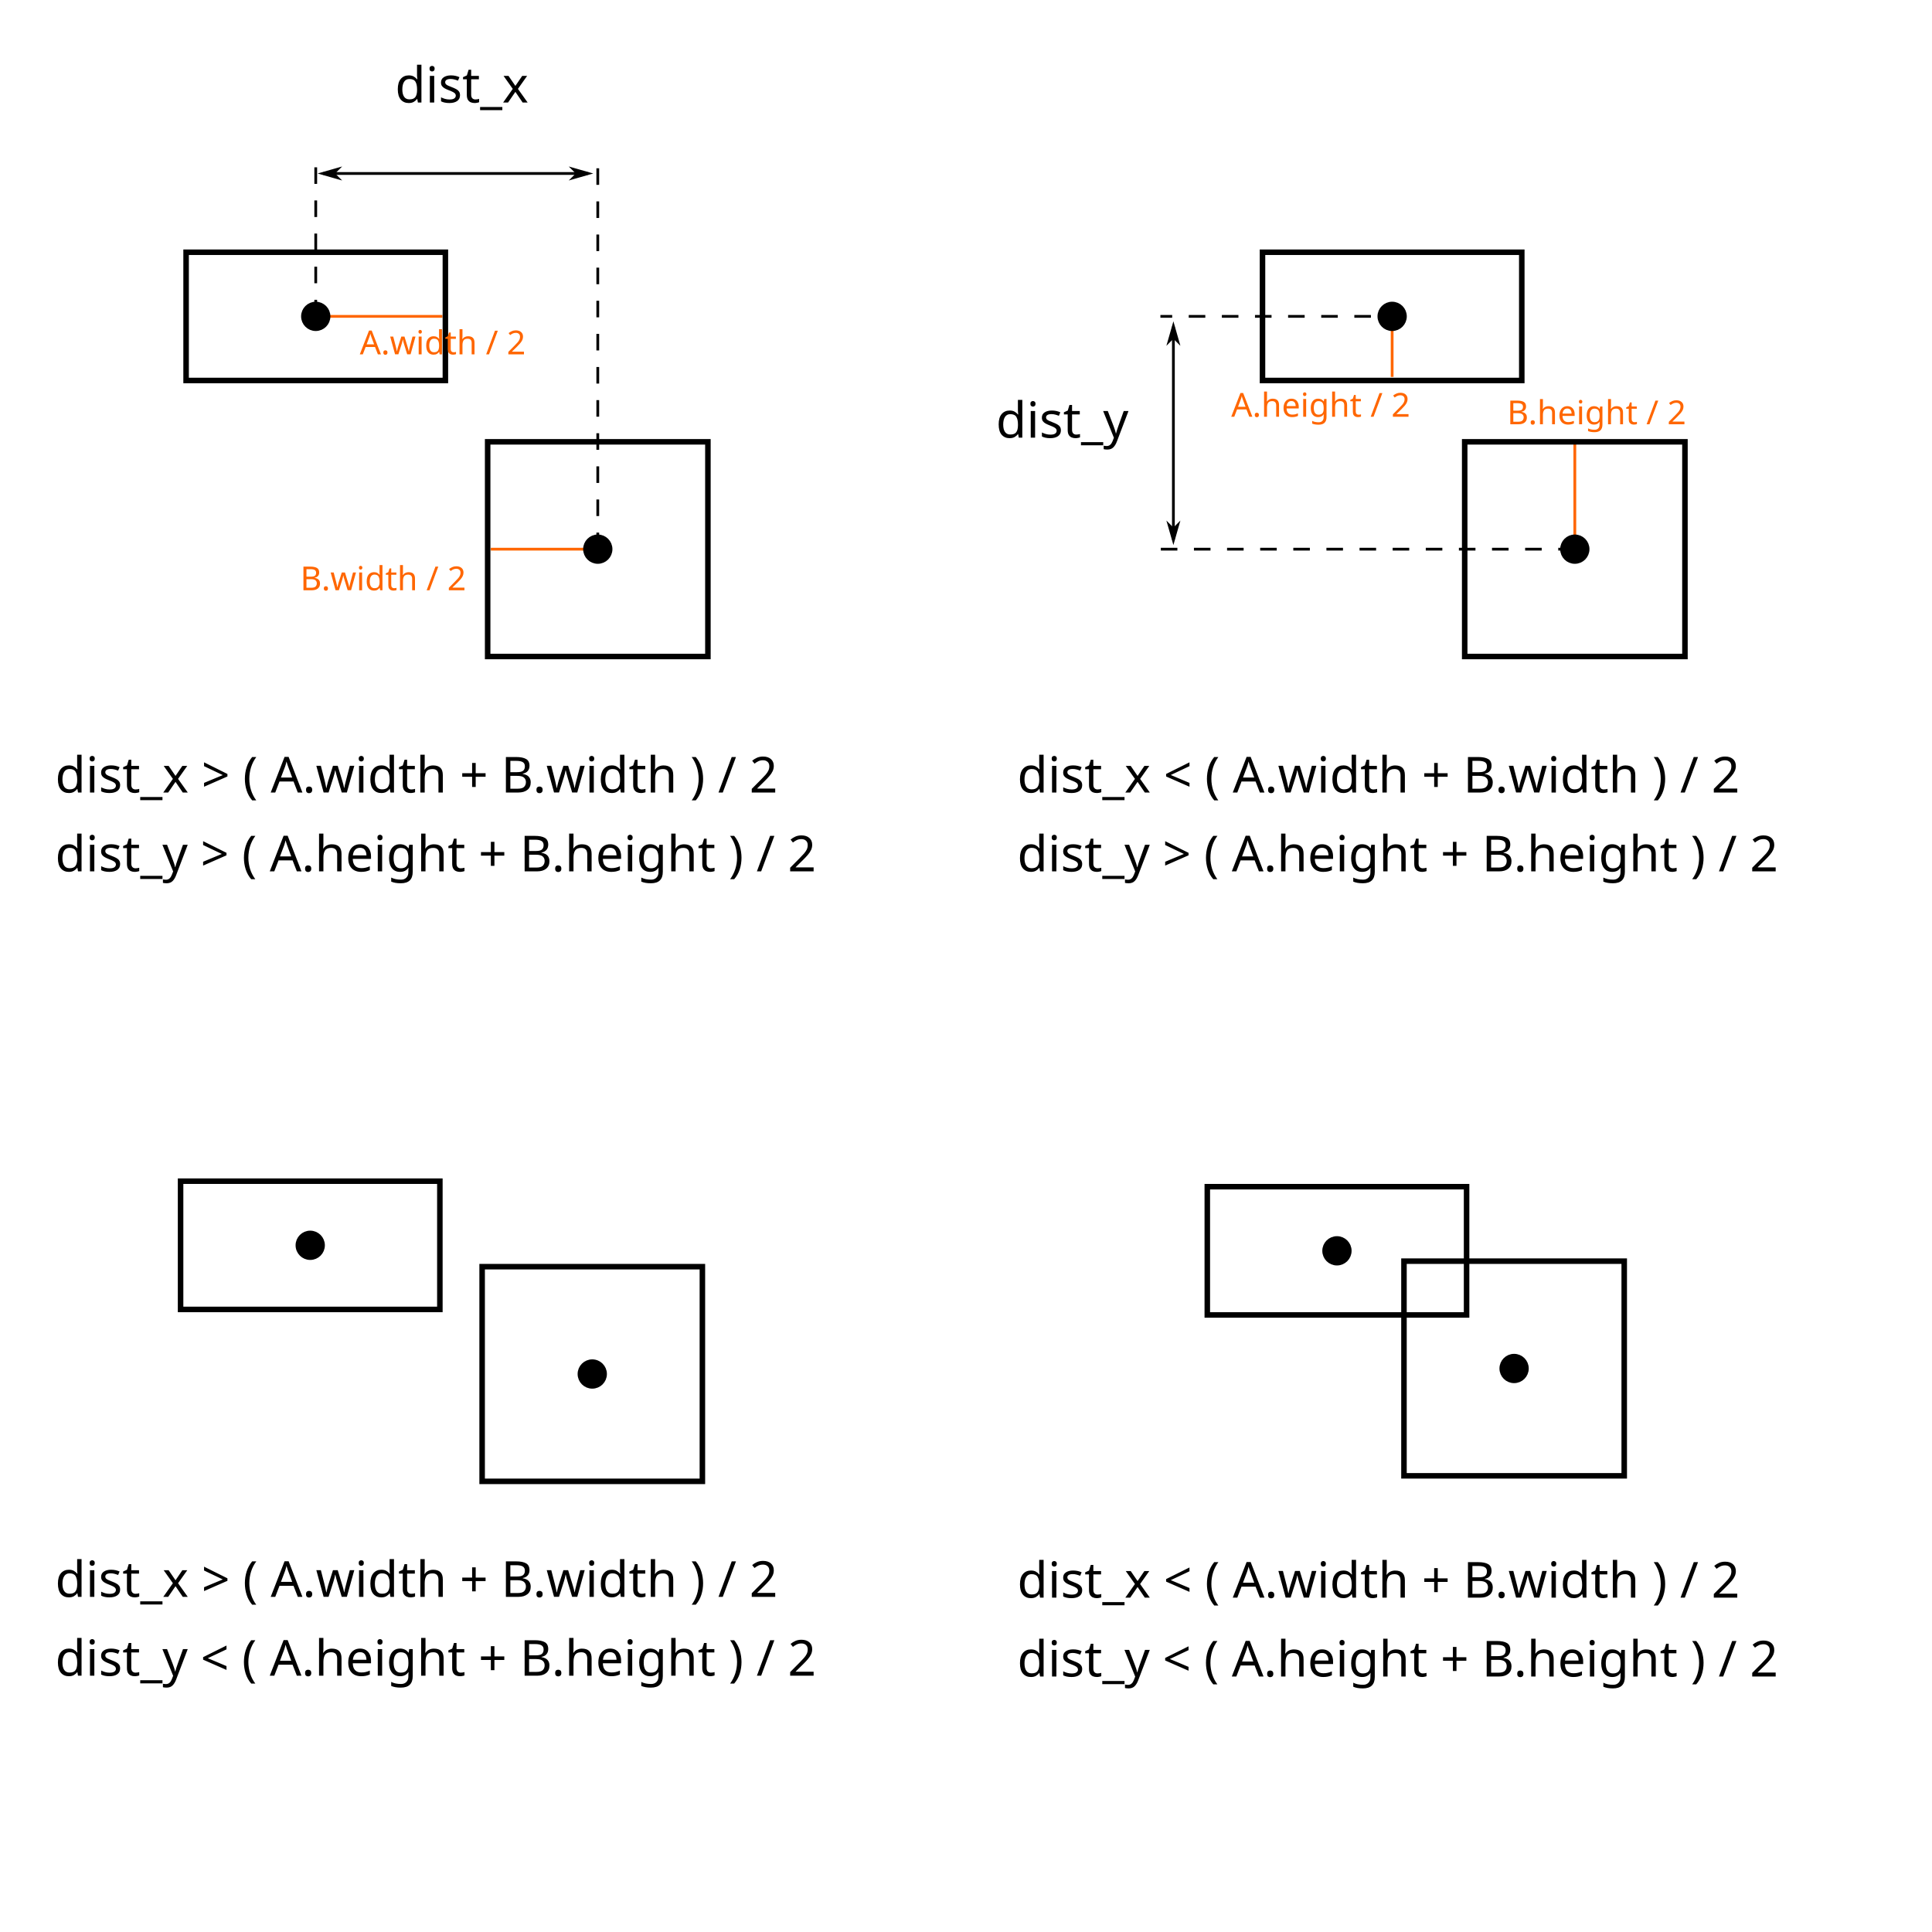
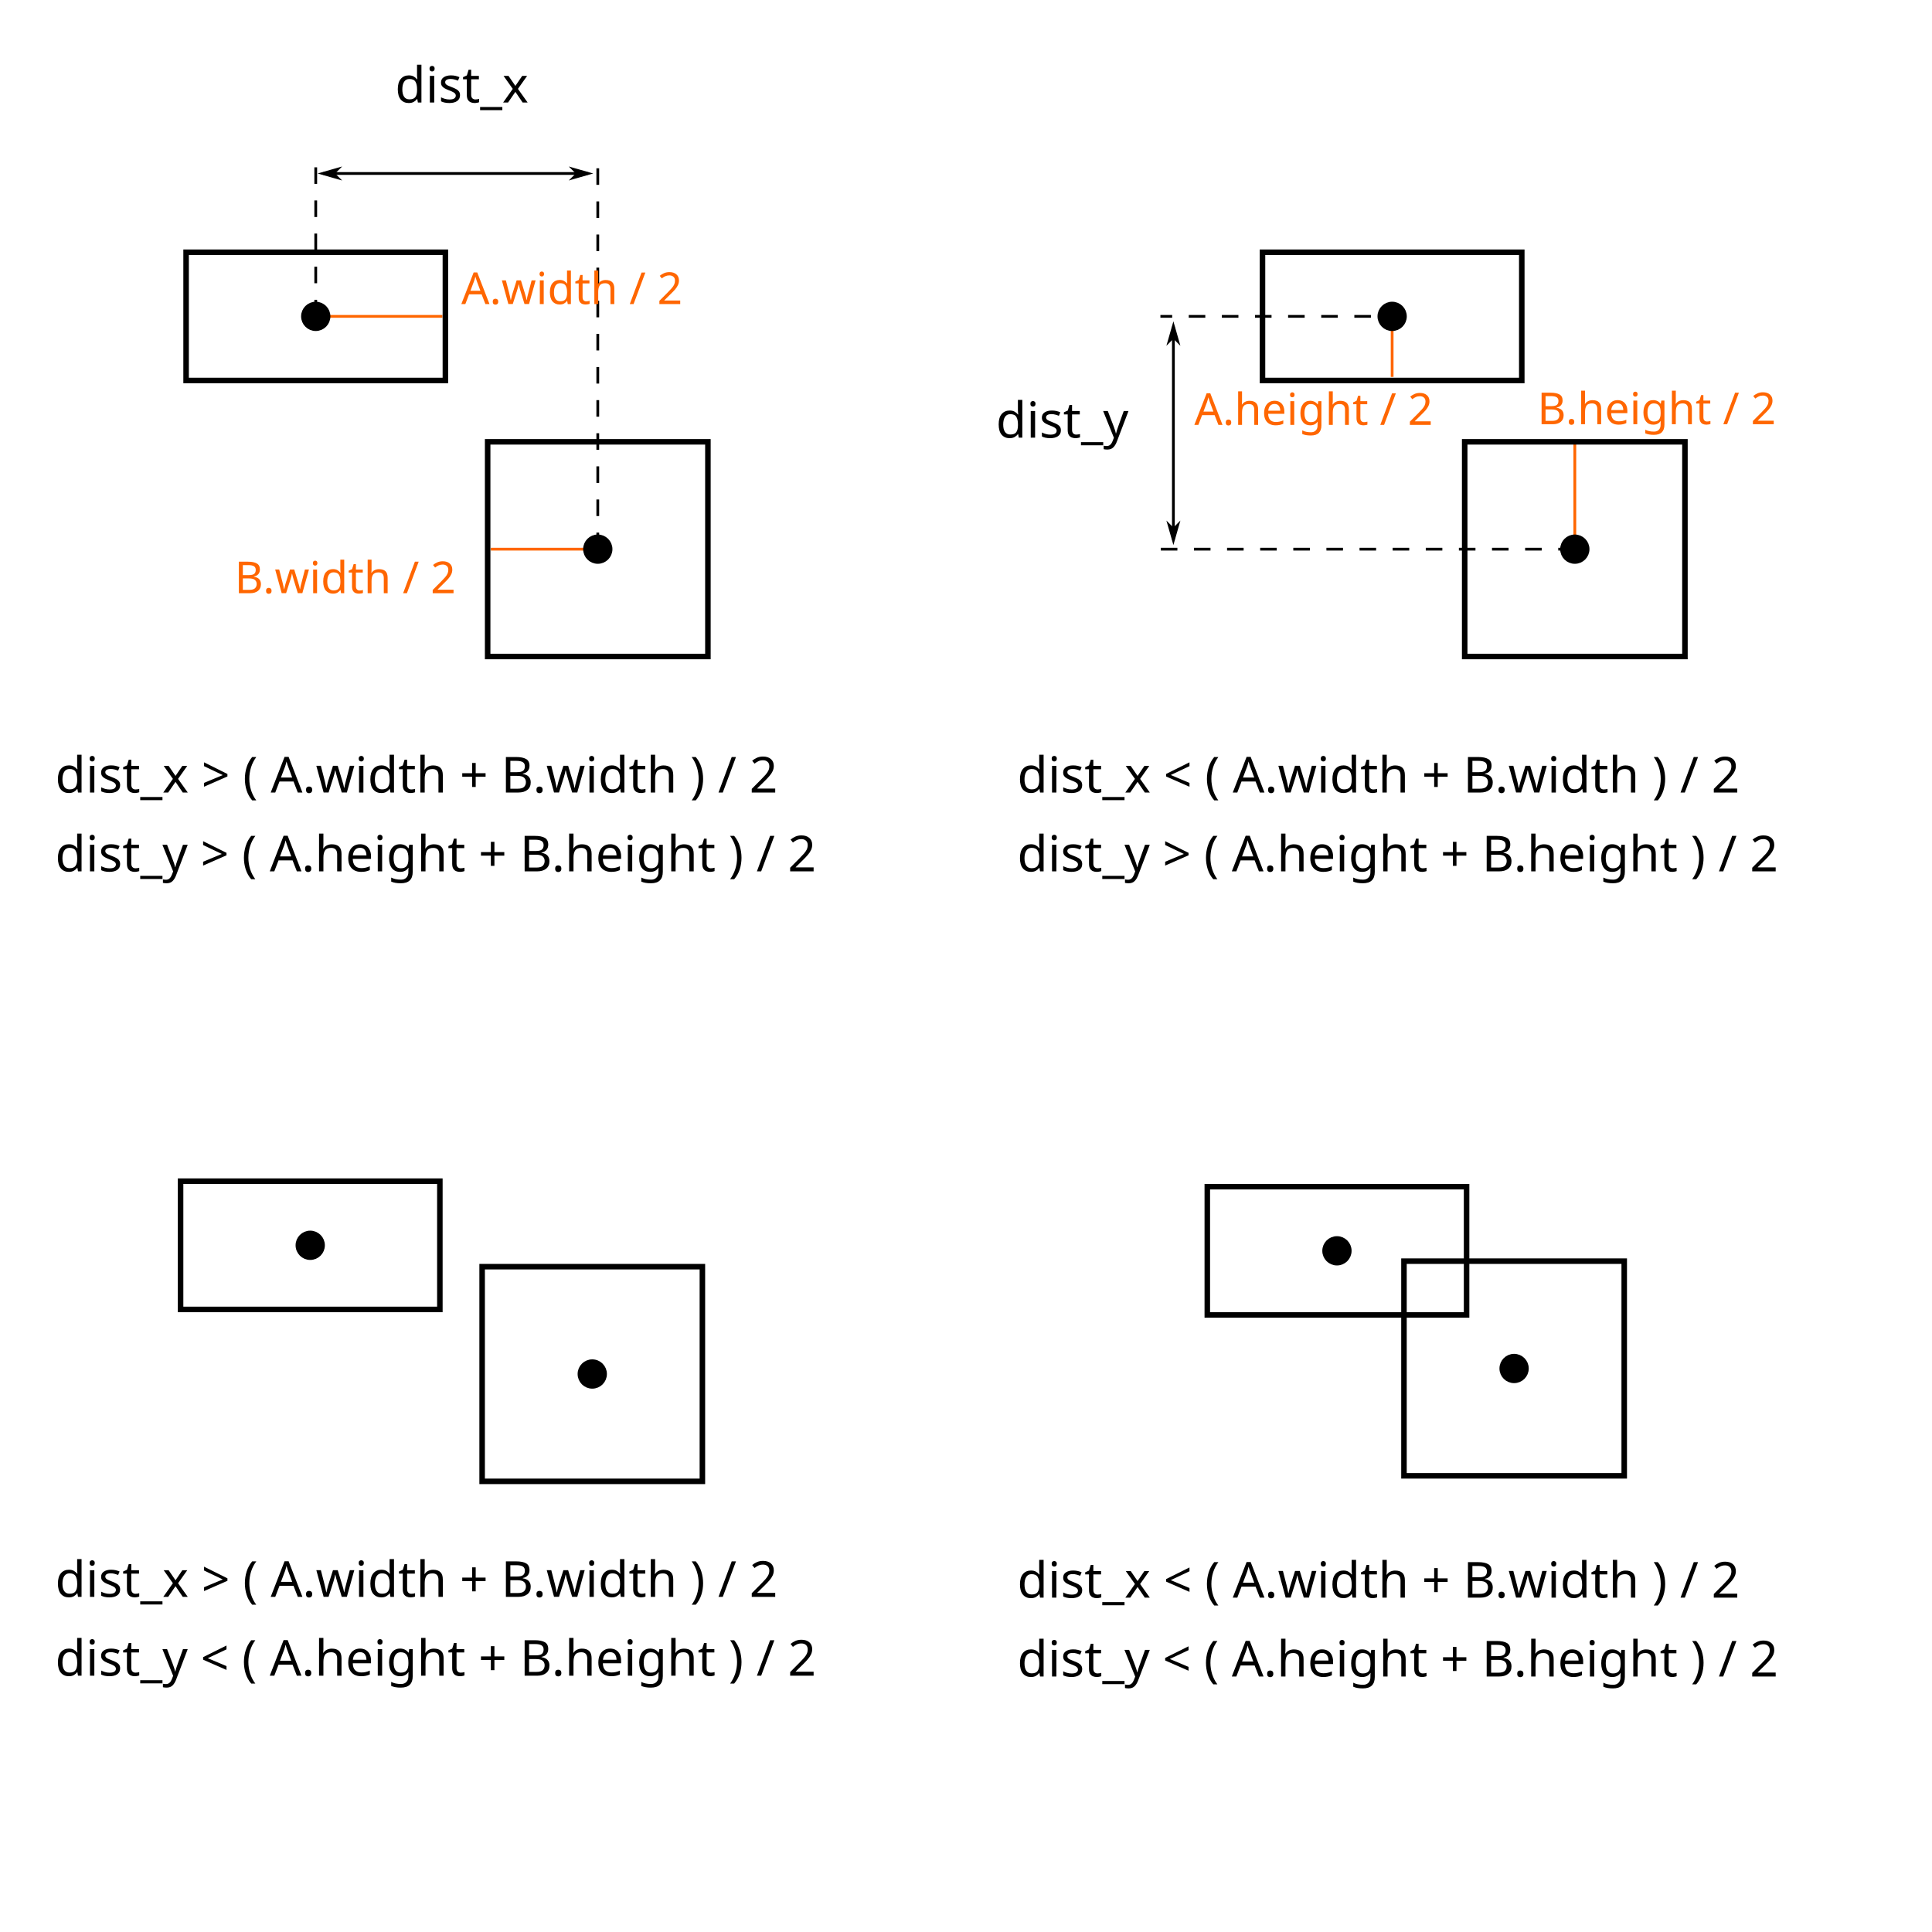
<svg xmlns="http://www.w3.org/2000/svg" width="700" height="700" id="svg2" version="1.1">
  <defs id="defs4">
    <marker orient="auto" refY="0" refX="0" id="Arrow1Mend" style="overflow:visible">
      <path id="path3809" d="M 0,0 5,-5 -12.5,0 5,5 0,0 z" style="fill-rule:evenodd;stroke:#000000;stroke-width:1pt" transform="matrix(-0.4,0,0,-0.4,-4,0)" />
    </marker>
    <marker orient="auto" refY="0" refX="0" id="Arrow1Mstart" style="overflow:visible">
      <path id="path3806" d="M 0,0 5,-5 -12.5,0 5,5 0,0 z" style="fill-rule:evenodd;stroke:#000000;stroke-width:1pt" transform="matrix(0.4,0,0,0.4,4,0)" />
    </marker>
    <marker orient="auto" refY="0" refX="0" id="Arrow1Send" style="overflow:visible">
      <path id="path3815" d="M 0,0 5,-5 -12.5,0 5,5 0,0 z" style="fill-rule:evenodd;stroke:#000000;stroke-width:1pt" transform="matrix(-0.2,0,0,-0.2,-1.2,0)" />
    </marker>
    <marker orient="auto" refY="0" refX="0" id="Arrow1Sstart" style="overflow:visible">
      <path id="path3812" d="M 0,0 5,-5 -12.5,0 5,5 0,0 z" style="fill-rule:evenodd;stroke:#000000;stroke-width:1pt" transform="matrix(0.2,0,0,0.2,1.2,0)" />
    </marker>
    <marker orient="auto" refY="0" refX="0" id="Arrow1Lstart" style="overflow:visible">
      <path id="path3800" d="M 0,0 5,-5 -12.5,0 5,5 0,0 z" style="fill-rule:evenodd;stroke:#000000;stroke-width:1pt" transform="matrix(0.8,0,0,0.8,10,0)" />
    </marker>
  </defs>
  <g id="layer1" transform="translate(0,-352.3622)">
    <path style="fill:none;stroke:#ff6600;stroke-width:1px;stroke-linecap:butt;stroke-linejoin:miter;stroke-opacity:1" d="m 117.542,466.986 42.744,0" id="path5065" />
    <g id="g3773" transform="translate(39.14286,-150)">
      <rect y="593.753" x="28.284" height="46.467" width="93.944" id="rect2985" style="fill:none;stroke:#000000;stroke-width:2;stroke-miterlimit:10;stroke-opacity:1;stroke-dasharray:none;stroke-dashoffset:0" />
      <path transform="translate(0,552.3622)" d="m 79.561,64.624 c 0,2.377 -1.927,4.304 -4.304,4.304 -2.377,0 -4.304,-1.927 -4.304,-4.304 0,-2.377 1.927,-4.304 4.304,-4.304 2.377,0 4.304,1.927 4.304,4.304 z" id="path3761" style="fill:#000000;stroke:#000000;stroke-width:2;stroke-miterlimit:10;stroke-opacity:1;stroke-dasharray:none;stroke-dashoffset:0" />
    </g>
    <path id="path5071" d="m 177.823,551.334 38.764,0" style="fill:none;stroke:#ff6600;stroke-width:1px;stroke-linecap:butt;stroke-linejoin:miter;stroke-opacity:1" />
    <g id="g3777" transform="translate(23.14286,-150)">
      <rect transform="translate(0,552.3622)" y="110.081" x="153.543" height="77.782" width="79.802" id="rect3755" style="fill:none;stroke:#000000;stroke-width:2;stroke-miterlimit:10;stroke-opacity:1;stroke-dasharray:none;stroke-dashoffset:0" />
      <path style="fill:#000000;stroke:#000000;stroke-width:2;stroke-miterlimit:10;stroke-opacity:1;stroke-dasharray:none;stroke-dashoffset:0" id="path3763" d="m 79.561,64.624 c 0,2.377 -1.927,4.304 -4.304,4.304 -2.377,0 -4.304,-1.927 -4.304,-4.304 0,-2.377 1.927,-4.304 4.304,-4.304 2.377,0 4.304,1.927 4.304,4.304 z" transform="translate(118.1878,636.7099)" />
    </g>
    <path id="path5077" d="m 504.399,488.92 0,-21.933" style="fill:none;stroke:#ff6600;stroke-width:1px;stroke-linecap:butt;stroke-linejoin:miter;stroke-opacity:1" />
    <g id="g3781" transform="translate(199.1429,-150)">
      <rect style="fill:none;stroke:#000000;stroke-width:2;stroke-miterlimit:10;stroke-opacity:1;stroke-dasharray:none;stroke-dashoffset:0" id="rect3765" width="93.944" height="46.467" x="258.284" y="593.753" />
      <path style="fill:#000000;stroke:#000000;stroke-width:2;stroke-miterlimit:10;stroke-opacity:1;stroke-dasharray:none;stroke-dashoffset:0" id="path3769" d="m 79.561,64.624 c 0,2.377 -1.927,4.304 -4.304,4.304 -2.377,0 -4.304,-1.927 -4.304,-4.304 0,-2.377 1.927,-4.304 4.304,-4.304 2.377,0 4.304,1.927 4.304,4.304 z" transform="translate(230,552.3622)" />
    </g>
    <path style="fill:none;stroke:#ff6600;stroke-width:1px;stroke-linecap:butt;stroke-linejoin:miter;stroke-opacity:1" d="m 570.587,551.334 0,-38.118" id="path5083" />
    <g id="g3785" transform="translate(147.1429,-150)">
      <rect style="fill:none;stroke:#000000;stroke-width:2;stroke-miterlimit:10;stroke-opacity:1;stroke-dasharray:none;stroke-dashoffset:0" id="rect3767" width="79.802" height="77.782" x="383.543" y="662.443" />
      <path transform="translate(348.1878,636.7099)" d="m 79.561,64.624 c 0,2.377 -1.927,4.304 -4.304,4.304 -2.377,0 -4.304,-1.927 -4.304,-4.304 0,-2.377 1.927,-4.304 4.304,-4.304 2.377,0 4.304,1.927 4.304,4.304 z" id="path3771" style="fill:#000000;stroke:#000000;stroke-width:2;stroke-miterlimit:10;stroke-opacity:1;stroke-dasharray:none;stroke-dashoffset:0" />
    </g>
    <g id="g3789" transform="translate(37.14286,186.5714)">
      <rect style="fill:none;stroke:#000000;stroke-width:2;stroke-miterlimit:10;stroke-opacity:1;stroke-dasharray:none;stroke-dashoffset:0" id="rect3791" width="93.944" height="46.467" x="28.284" y="593.753" />
      <path style="fill:#000000;stroke:#000000;stroke-width:2;stroke-miterlimit:10;stroke-opacity:1;stroke-dasharray:none;stroke-dashoffset:0" id="path3793" d="m 79.561,64.624 c 0,2.377 -1.927,4.304 -4.304,4.304 -2.377,0 -4.304,-1.927 -4.304,-4.304 0,-2.377 1.927,-4.304 4.304,-4.304 2.377,0 4.304,1.927 4.304,4.304 z" transform="translate(0,552.3622)" />
    </g>
    <g transform="translate(21.14286,148.8571)" id="g3801">
      <rect style="fill:none;stroke:#000000;stroke-width:2;stroke-miterlimit:10;stroke-opacity:1;stroke-dasharray:none;stroke-dashoffset:0" id="rect3803" width="79.802" height="77.782" x="153.543" y="110.081" transform="translate(0,552.3622)" />
      <path transform="translate(118.1878,636.7099)" d="m 79.561,64.624 c 0,2.377 -1.927,4.304 -4.304,4.304 -2.377,0 -4.304,-1.927 -4.304,-4.304 0,-2.377 1.927,-4.304 4.304,-4.304 2.377,0 4.304,1.927 4.304,4.304 z" id="path3805" style="fill:#000000;stroke:#000000;stroke-width:2;stroke-miterlimit:10;stroke-opacity:1;stroke-dasharray:none;stroke-dashoffset:0" />
    </g>
    <g transform="translate(409.1429,188.5714)" id="g3807">
      <rect y="593.753" x="28.284" height="46.467" width="93.944" id="rect3809" style="fill:none;stroke:#000000;stroke-width:2;stroke-miterlimit:10;stroke-opacity:1;stroke-dasharray:none;stroke-dashoffset:0" />
      <path transform="translate(0,552.3622)" d="m 79.561,64.624 c 0,2.377 -1.927,4.304 -4.304,4.304 -2.377,0 -4.304,-1.927 -4.304,-4.304 0,-2.377 1.927,-4.304 4.304,-4.304 2.377,0 4.304,1.927 4.304,4.304 z" id="path3811" style="fill:#000000;stroke:#000000;stroke-width:2;stroke-miterlimit:10;stroke-opacity:1;stroke-dasharray:none;stroke-dashoffset:0" />
    </g>
    <g id="g3813" transform="translate(355.1429,146.8571)">
      <rect transform="translate(0,552.3622)" y="110.081" x="153.543" height="77.782" width="79.802" id="rect3815" style="fill:none;stroke:#000000;stroke-width:2;stroke-miterlimit:10;stroke-opacity:1;stroke-dasharray:none;stroke-dashoffset:0" />
      <path style="fill:#000000;stroke:#000000;stroke-width:2;stroke-miterlimit:10;stroke-opacity:1;stroke-dasharray:none;stroke-dashoffset:0" id="path3817" d="m 79.561,64.624 c 0,2.377 -1.927,4.304 -4.304,4.304 -2.377,0 -4.304,-1.927 -4.304,-4.304 0,-2.377 1.927,-4.304 4.304,-4.304 2.377,0 4.304,1.927 4.304,4.304 z" transform="translate(118.1878,636.7099)" />
    </g>
    <g id="g5000">
      <text id="text3819" y="639.505" x="368.571" style="font-size:18px;font-style:normal;font-weight:normal;line-height:125%;letter-spacing:0px;word-spacing:0px;fill:#000000;fill-opacity:1;stroke:none;font-family:Sans" xml:space="preserve">
        <tspan y="639.505" x="368.571" id="tspan3821">dist_x &lt; ( A.width + B.width ) / 2</tspan>
      </text>
      <text xml:space="preserve" style="font-size:18px;font-style:normal;font-weight:normal;line-height:125%;letter-spacing:0px;word-spacing:0px;fill:#000000;fill-opacity:1;stroke:none;font-family:Sans" x="368.571" y="668.076" id="text3823">
        <tspan id="tspan3825" x="368.571" y="668.076">dist_y &gt; ( A.height + B.height ) / 2</tspan>
      </text>
    </g>
    <g id="g5006">
      <text xml:space="preserve" style="font-size:18px;font-style:normal;font-weight:normal;line-height:125%;letter-spacing:0px;word-spacing:0px;fill:#000000;fill-opacity:1;stroke:none;font-family:Sans" x="368.571" y="931.219" id="text3827">
        <tspan id="tspan3829" x="368.571" y="931.219">dist_x &lt; ( A.width + B.width ) / 2</tspan>
      </text>
      <text id="text3831" y="959.791" x="368.571" style="font-size:18px;font-style:normal;font-weight:normal;line-height:125%;letter-spacing:0px;word-spacing:0px;fill:#000000;fill-opacity:1;stroke:none;font-family:Sans" xml:space="preserve">
        <tspan y="959.791" x="368.571" id="tspan3833">dist_y &lt; ( A.height + B.height ) / 2</tspan>
      </text>
    </g>
    <g id="g5012">
      <text xml:space="preserve" style="font-size:18px;font-style:normal;font-weight:normal;line-height:125%;letter-spacing:0px;word-spacing:0px;fill:#000000;fill-opacity:1;stroke:none;font-family:Sans" x="20" y="639.505" id="text3835">
        <tspan id="tspan3837" x="20" y="639.505">dist_x &gt; ( A.width + B.width ) / 2</tspan>
      </text>
      <text id="text3839" y="668.076" x="20" style="font-size:18px;font-style:normal;font-weight:normal;line-height:125%;letter-spacing:0px;word-spacing:0px;fill:#000000;fill-opacity:1;stroke:none;font-family:Sans" xml:space="preserve">
        <tspan y="668.076" x="20" id="tspan3841">dist_y &gt; ( A.height + B.height ) / 2</tspan>
      </text>
    </g>
    <g id="g5018">
      <text id="text3843" y="930.934" x="20" style="font-size:18px;font-style:normal;font-weight:normal;line-height:125%;letter-spacing:0px;word-spacing:0px;fill:#000000;fill-opacity:1;stroke:none;font-family:Sans" xml:space="preserve">
        <tspan y="930.934" x="20" id="tspan3845">dist_x &gt; ( A.width + B.width ) / 2</tspan>
      </text>
      <text xml:space="preserve" style="font-size:18px;font-style:normal;font-weight:normal;line-height:125%;letter-spacing:0px;word-spacing:0px;fill:#000000;fill-opacity:1;stroke:none;font-family:Sans" x="20" y="959.505" id="text3847">
        <tspan id="tspan3849" x="20" y="959.505">dist_y &lt; ( A.height + B.height ) / 2</tspan>
      </text>
    </g>
    <path style="fill:none;stroke:#000000;stroke-width:1;stroke-linecap:butt;stroke-linejoin:miter;stroke-miterlimit:4;stroke-opacity:1;stroke-dasharray:6, 6;stroke-dashoffset:0" d="m 114.399,466.986 0,-55.652" id="path3022" />
    <path style="fill:none;stroke:#000000;stroke-width:1;stroke-linecap:butt;stroke-linejoin:miter;stroke-miterlimit:4;stroke-opacity:1;stroke-dasharray:6, 6;stroke-dashoffset:0" d="m 216.587,551.334 0,-142.174" id="path3024" />
    <path style="fill:none;stroke:#000000;stroke-width:1px;stroke-linecap:butt;stroke-linejoin:miter;stroke-opacity:1;marker-start:url(#Arrow1Mstart);marker-end:url(#Arrow1Mend)" d="m 117.054,415.219 95.926,0" id="path3794" />
    <text xml:space="preserve" style="font-size:18px;font-style:normal;font-weight:normal;line-height:125%;letter-spacing:0px;word-spacing:0px;fill:#000000;fill-opacity:1;stroke:none;font-family:Sans" x="143.143" y="389.505" id="text4996">
      <tspan id="tspan4998" x="143.143" y="389.505">dist_x</tspan>
    </text>
    <path style="fill:none;stroke:#000000;stroke-width:1;stroke-linecap:butt;stroke-linejoin:miter;stroke-miterlimit:4;stroke-opacity:1;stroke-dasharray:6, 6;stroke-dashoffset:0" d="m 508.704,466.986 -88.268,0" id="path5036" />
    <path style="fill:none;stroke:#000000;stroke-width:1;stroke-linecap:butt;stroke-linejoin:miter;stroke-miterlimit:4;stroke-opacity:1;stroke-dasharray:6, 6;stroke-dashoffset:0" d="m 570.587,551.334 -150.525,0" id="path5038" />
    <path id="path5040" d="m 425.143,470.741 0,77.138" style="fill:none;stroke:#000000;stroke-width:1px;stroke-linecap:butt;stroke-linejoin:miter;stroke-opacity:1;marker-start:url(#Arrow1Mstart);marker-end:url(#Arrow1Mend)" />
    <text id="text5042" y="510.934" x="360.857" style="font-size:18px;font-style:normal;font-weight:normal;line-height:125%;letter-spacing:0px;word-spacing:0px;fill:#000000;fill-opacity:1;stroke:none;font-family:Sans" xml:space="preserve">
      <tspan y="510.934" x="360.857" id="tspan5044">dist_y</tspan>
    </text>
-     <text xml:space="preserve" style="font-size:18px;font-style:normal;font-weight:normal;line-height:125%;letter-spacing:0px;word-spacing:0px;fill:#ff6600;fill-opacity:1;stroke:none;font-family:Sans" x="130.365" y="480.742" id="text5067">
-       <tspan id="tspan5069" x="130.365" y="480.742" style="font-size:12px;fill:#ff6600">A.width / 2</tspan>
+     <text xml:space="preserve" style="font-size:18px;font-style:normal;font-weight:normal;line-height:125%;letter-spacing:0px;word-spacing:0px;fill:#ff6600;fill-opacity:1;stroke:none;font-family:Sans" x="167.15" y="462.528" id="text5067">
+       <tspan id="tspan5069" x="167.15" y="462.528" style="font-size:16px;fill:#ff6600">A.width / 2</tspan>
    </text>
-     <text id="text5073" y="566.223" x="108.79" style="font-size:18px;font-style:normal;font-weight:normal;line-height:125%;letter-spacing:0px;word-spacing:0px;fill:#ff6600;fill-opacity:1;stroke:none;font-family:Sans" xml:space="preserve">
-       <tspan style="font-size:12px;fill:#ff6600" y="566.223" x="108.79" id="tspan5075">B.width / 2</tspan>
+     <text id="text5073" y="567.295" x="85.004" style="font-size:18px;font-style:normal;font-weight:normal;line-height:125%;letter-spacing:0px;word-spacing:0px;fill:#ff6600;fill-opacity:1;stroke:none;font-family:Sans" xml:space="preserve">
+       <tspan style="font-size:16px;fill:#ff6600" y="567.295" x="85.004" id="tspan5075">B.width / 2</tspan>
    </text>
-     <text id="text5079" y="503.36" x="446.098" style="font-size:18px;font-style:normal;font-weight:normal;line-height:125%;letter-spacing:0px;word-spacing:0px;fill:#ff6600;fill-opacity:1;stroke:none;font-family:Sans" xml:space="preserve">
-       <tspan style="font-size:12px;fill:#ff6600" y="503.36" x="446.098" id="tspan5081">A.height / 2</tspan>
+     <text id="text5079" y="506.305" x="432.735" style="font-size:18px;font-style:normal;font-weight:normal;line-height:125%;letter-spacing:0px;word-spacing:0px;fill:#ff6600;fill-opacity:1;stroke:none;font-family:Sans" xml:space="preserve">
+       <tspan style="font-size:16px;fill:#ff6600" y="506.305" x="432.735" id="tspan5081">A.height / 2</tspan>
    </text>
-     <text xml:space="preserve" style="font-size:18px;font-style:normal;font-weight:normal;line-height:125%;letter-spacing:0px;word-spacing:0px;fill:#ff6600;fill-opacity:1;stroke:none;font-family:Sans" x="546.055" y="506.073" id="text5085">
-       <tspan id="tspan5087" x="546.055" y="506.073" style="font-size:12px;fill:#ff6600">B.height / 2</tspan>
+     <text xml:space="preserve" style="font-size:18px;font-style:normal;font-weight:normal;line-height:125%;letter-spacing:0px;word-spacing:0px;fill:#ff6600;fill-opacity:1;stroke:none;font-family:Sans" x="556.999" y="506.073" id="text5085">
+       <tspan id="tspan5087" x="556.999" y="506.073" style="font-size:16px;fill:#ff6600">B.height / 2</tspan>
    </text>
  </g>
</svg>
